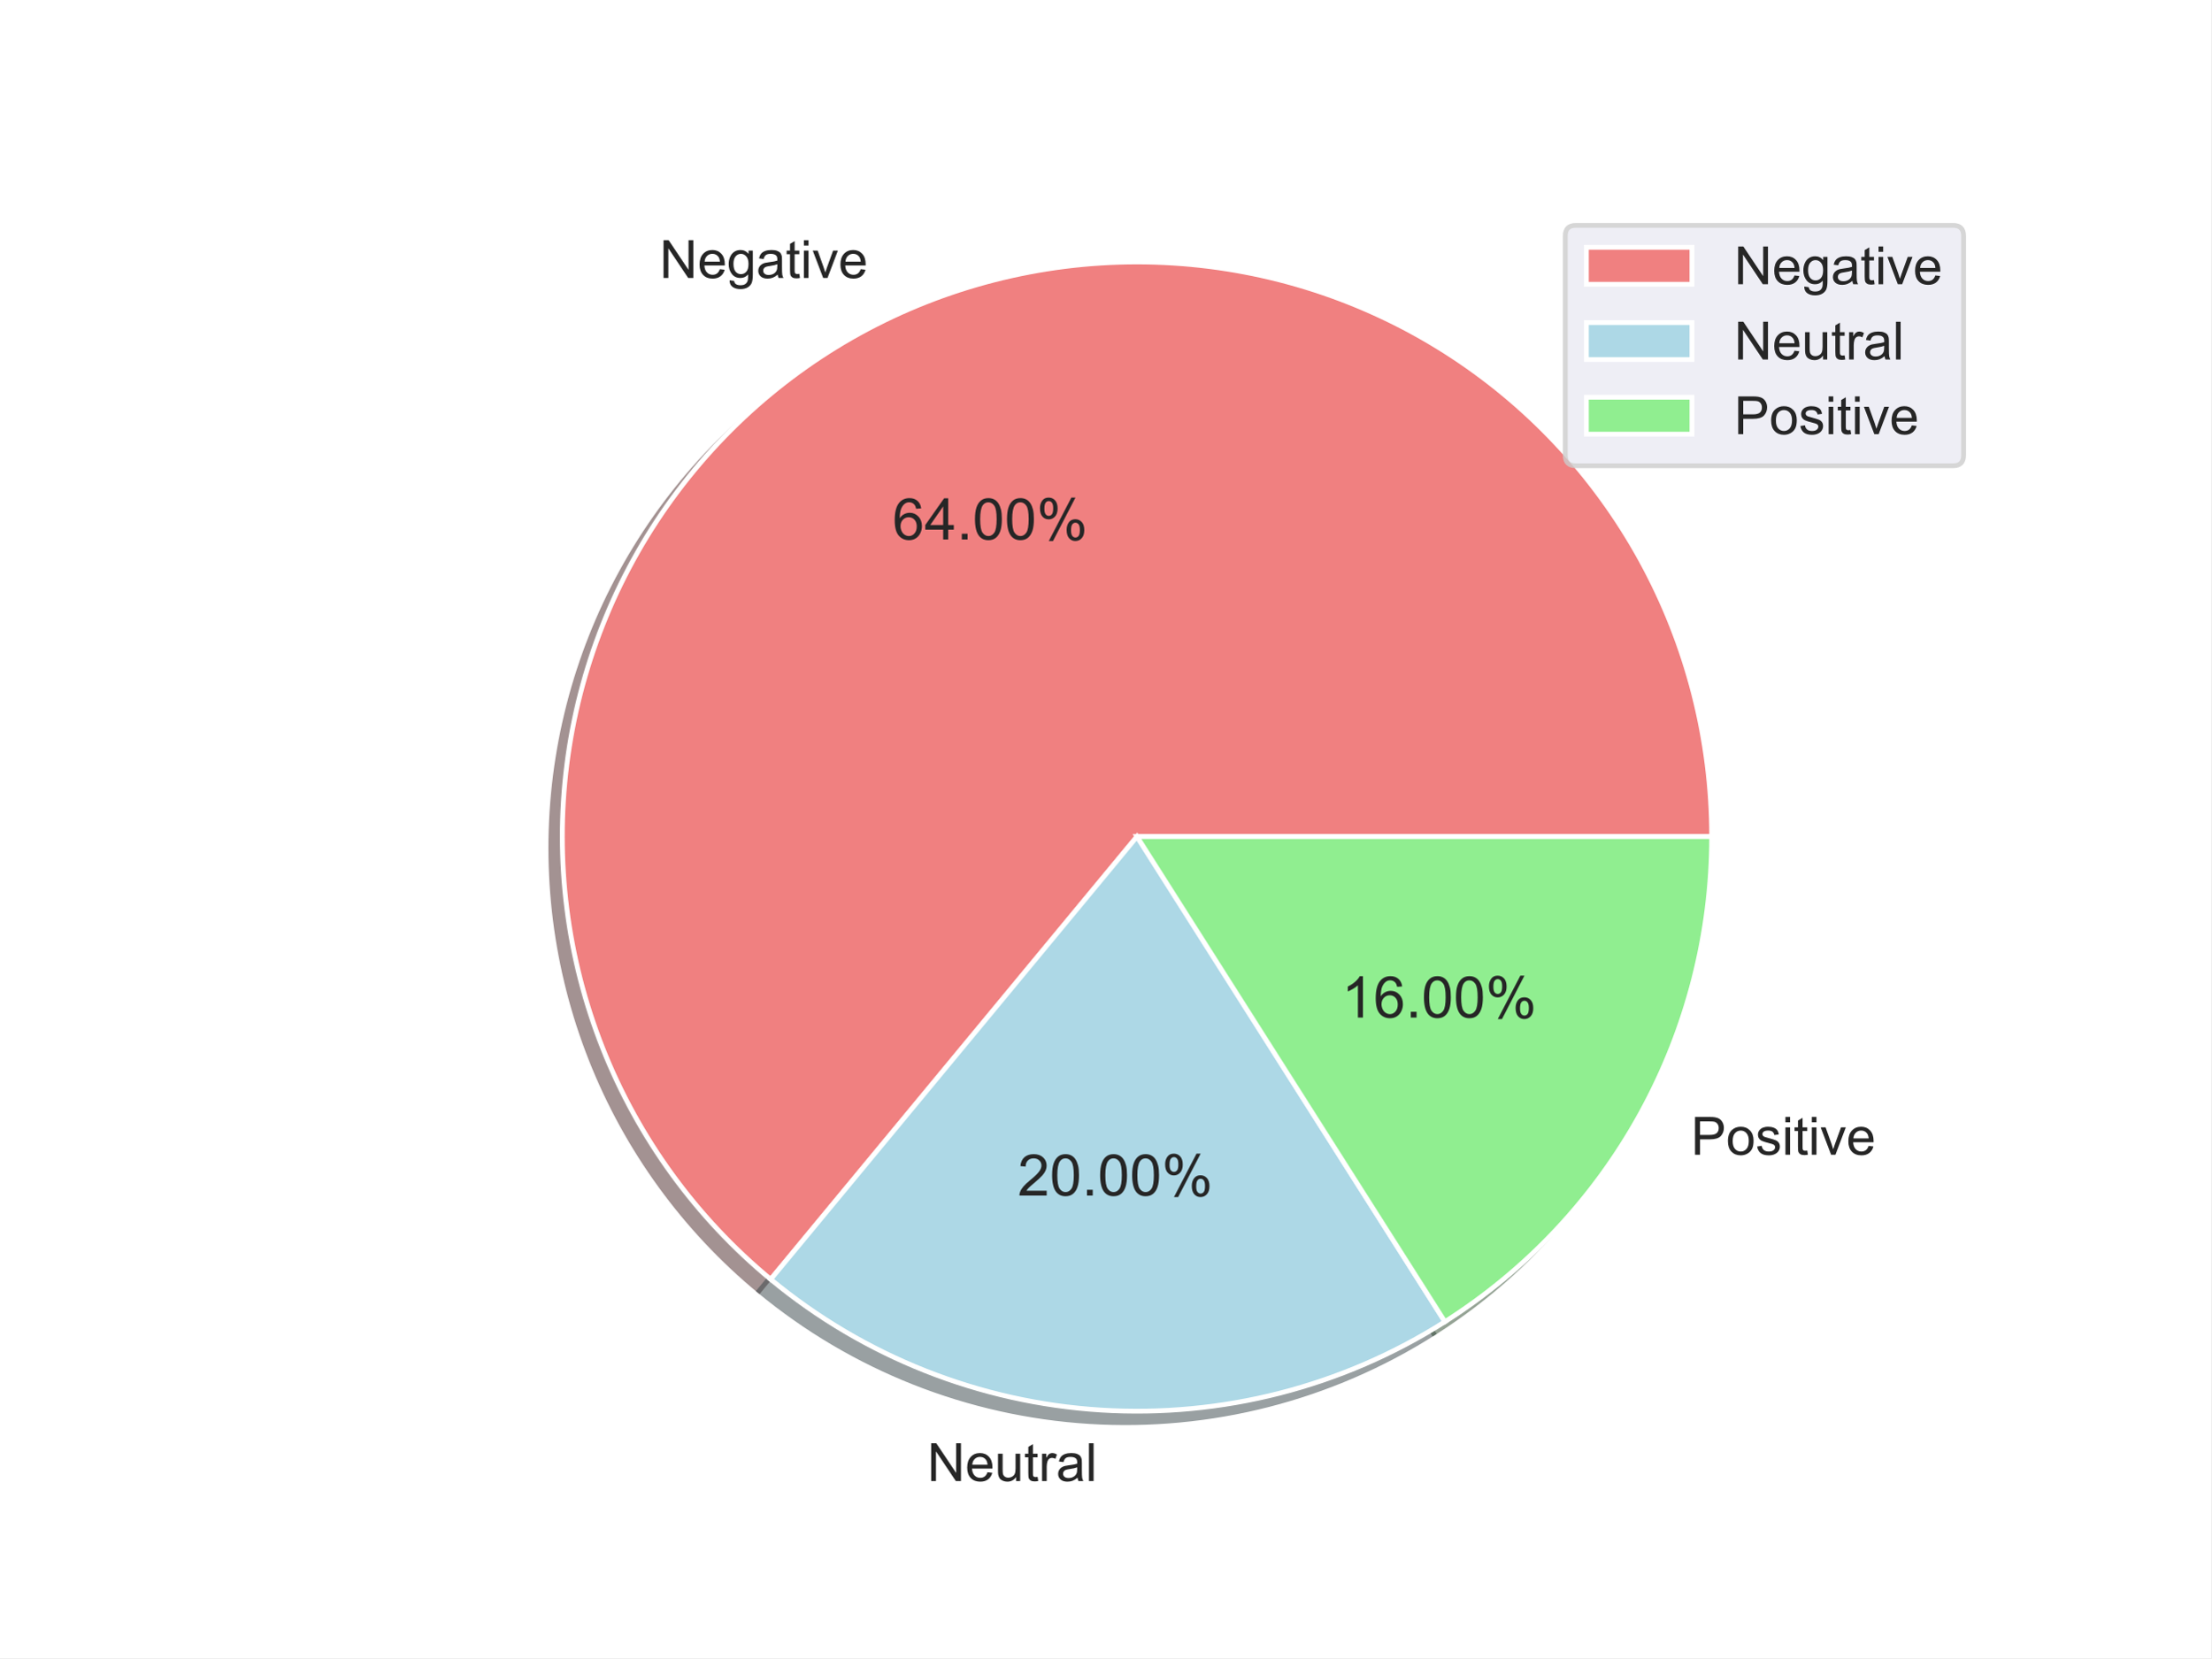
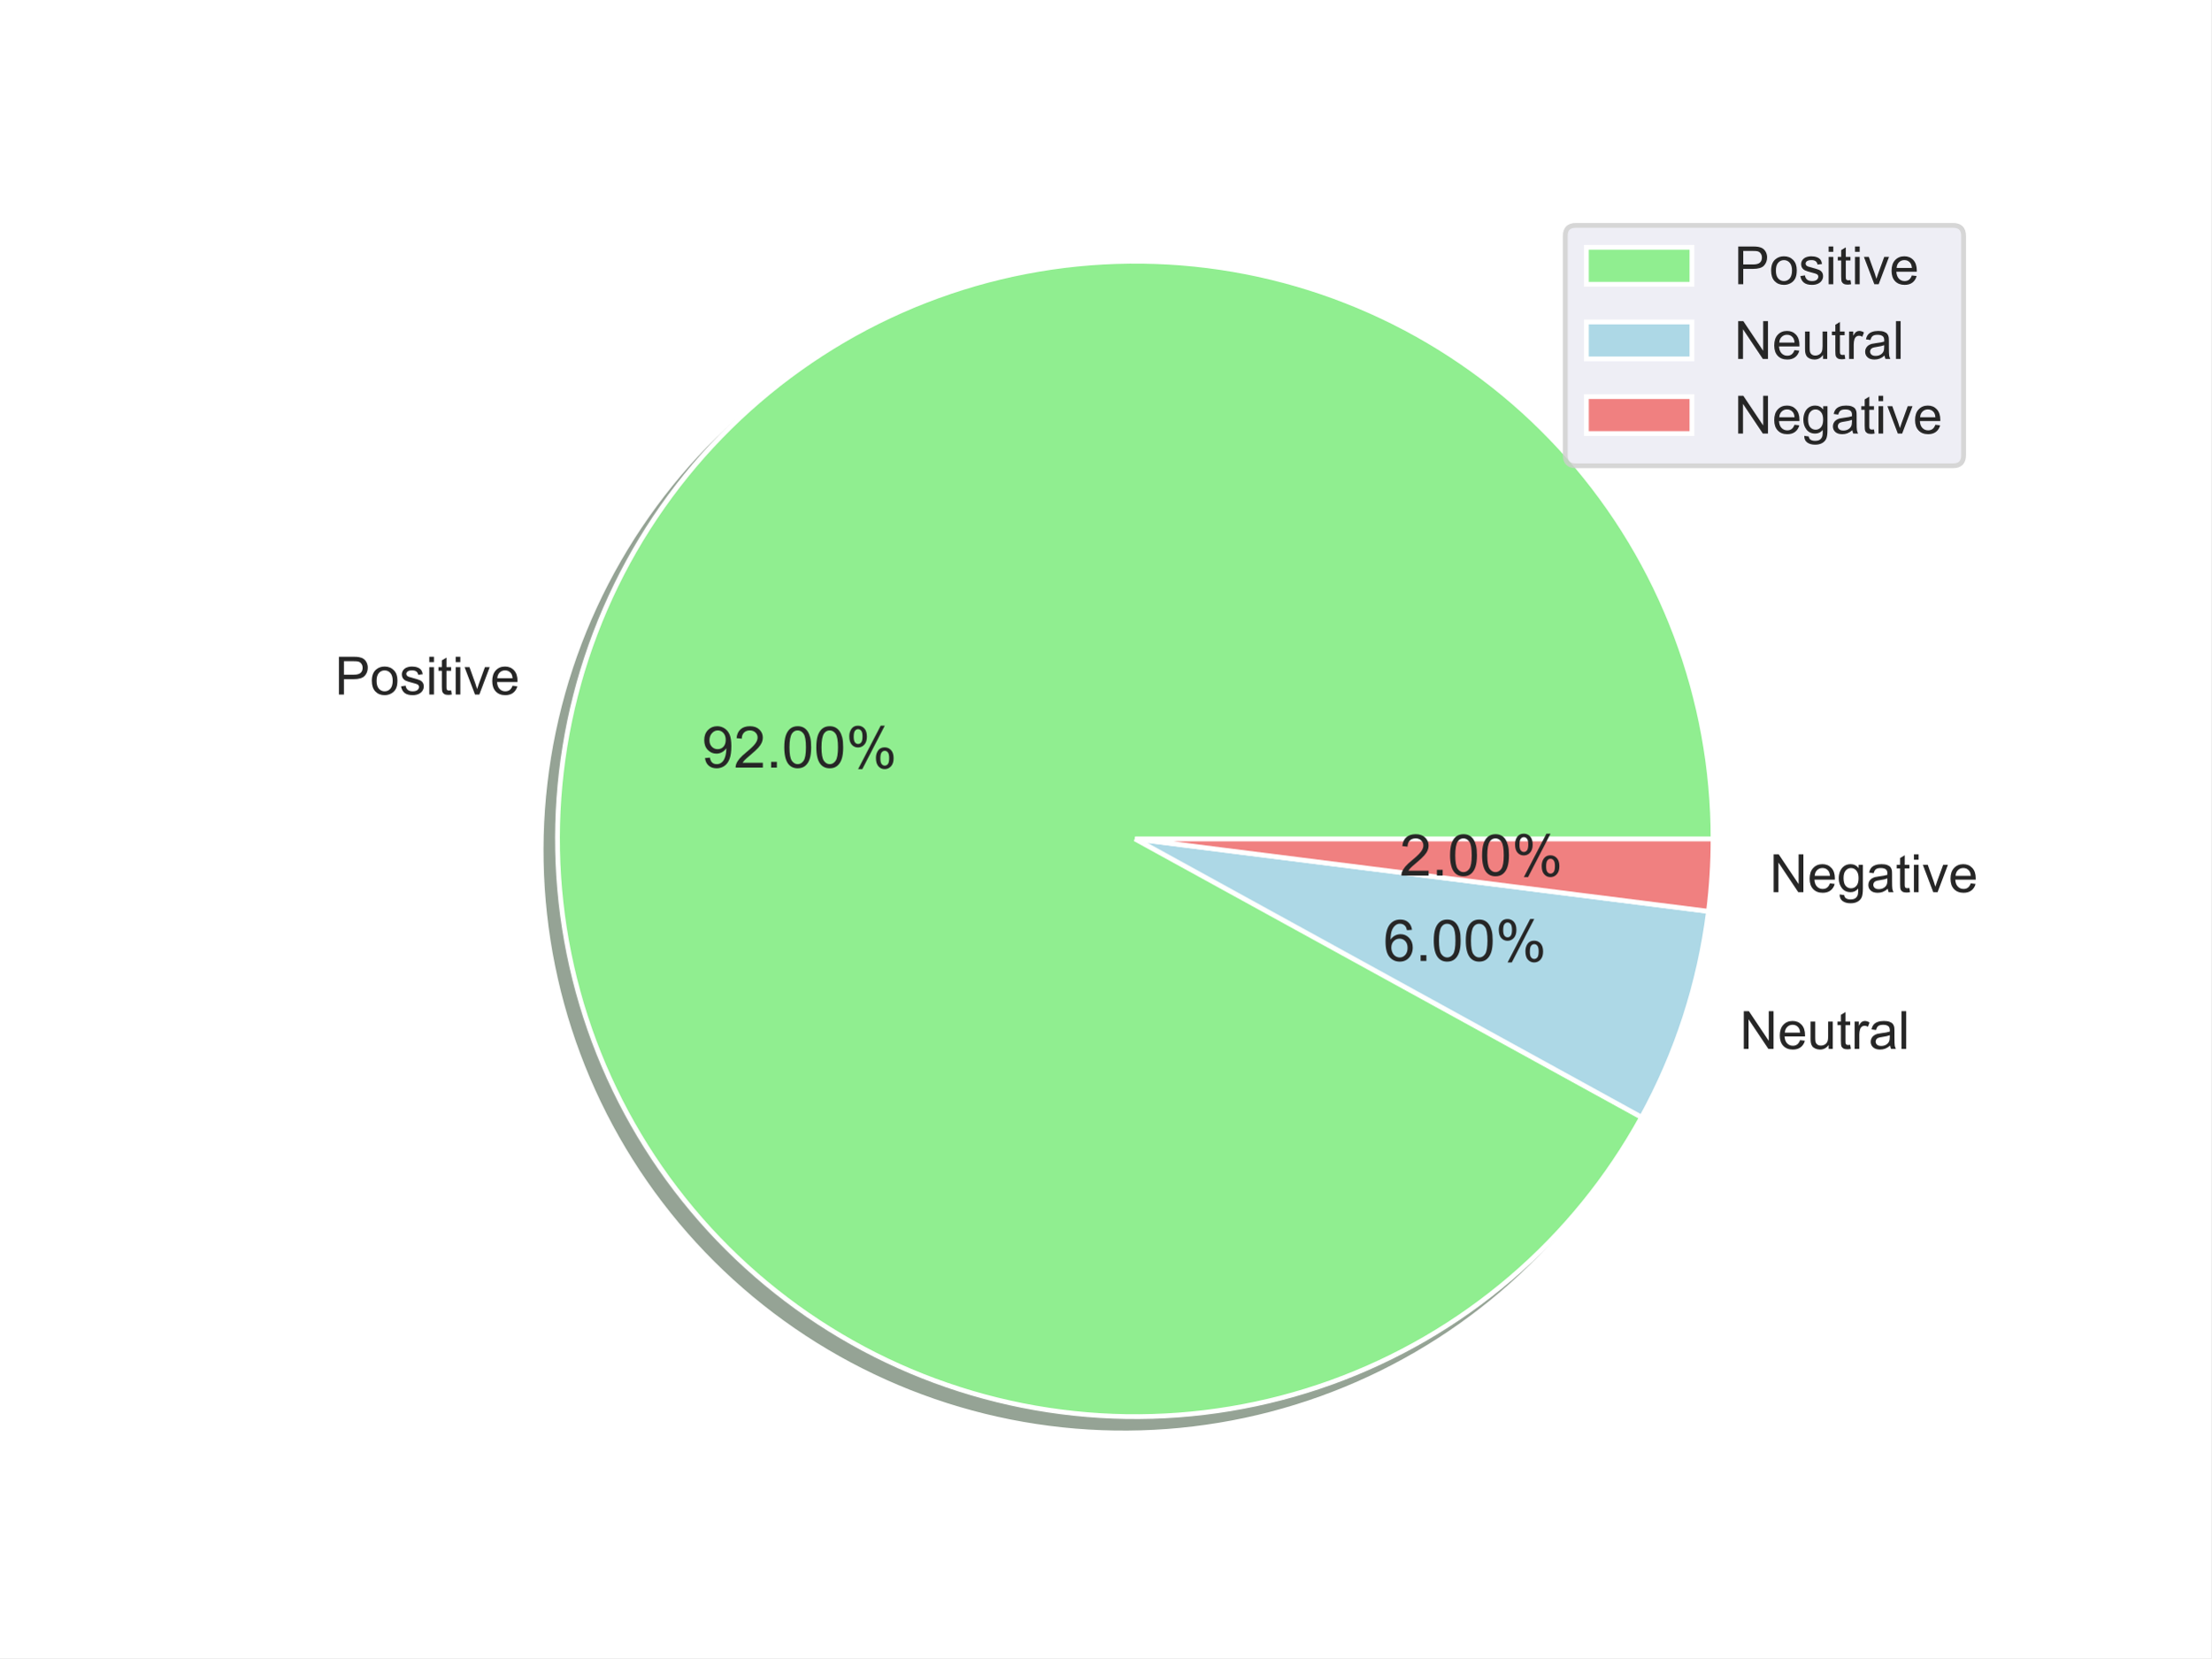
<svg xmlns="http://www.w3.org/2000/svg" xmlns:xlink="http://www.w3.org/1999/xlink" height="345.6pt" version="1.1" viewBox="0 0 460.8 345.6" width="460.8pt">
  <defs>
    <style type="text/css">*{stroke-linecap:butt;stroke-linejoin:round;}</style>
  </defs>
  <g id="figure_1">
    <g id="patch_1">
      <path d="M 0 345.6  L 460.8 345.6  L 460.8 0  L 0 0  z " style="fill:#ffffff;" />
    </g>
    <g id="axes_1">
      <g id="matplotlib.axis_1" />
      <g id="matplotlib.axis_2" />
      <g id="patch_2">
-         <path d="M 354.326 176.763  C 354.326 156.59 349.229 136.741 339.511 119.064  C 329.793 101.386 315.764 86.447 298.732 75.638  C 281.7 64.829 262.21 58.497 242.077 57.23  C 221.944 55.963 201.814 59.803 183.561 68.392  C 165.309 76.982 149.518 90.044 137.661 106.364  C 125.804 122.684 118.26 141.738 115.732 161.752  C 113.204 181.765 115.772 202.097 123.198 220.853  C 130.624 239.609 142.67 256.188 158.213 269.046  L 234.557 176.763  L 354.326 176.763  z " style="fill:#482626;opacity:0.5;stroke:#482626;stroke-linejoin:miter;" />
+         <path d="M 354.603 177.266  C 354.603 162.725 351.969 148.304 346.829 134.702  C 341.689 121.1 334.128 108.54 324.512 97.633  C 314.896 86.726 303.383 77.65 290.532 70.846  C 277.682 64.042 263.704 59.621 249.278 57.799  C 234.852 55.976 220.214 56.782 206.075 60.176  C 191.936 63.571 178.528 69.499 166.502 77.672  C 154.475 85.845 144.028 96.129 135.667 108.026  C 127.306 119.922 121.168 133.236 117.552 147.32  C 113.936 161.404 112.901 176.027 114.496 190.48  C 116.092 204.933 120.292 218.978 126.894 231.934  C 133.495 244.89 142.389 256.544 153.144 266.33  C 163.899 276.116 176.338 283.874 189.858 289.227  C 203.377 294.58 217.755 297.44 232.294 297.668  C 246.834 297.896 261.294 295.489 274.976 290.564  C 288.657 285.638 301.333 278.275 312.39 268.832  C 323.447 259.388 332.703 248.019 339.708 235.277  L 234.186 177.266  L 354.603 177.266  z " style="fill:#2b472b;opacity:0.5;stroke:#2b472b;stroke-linejoin:miter;" />
      </g>
      <g id="patch_3">
-         <path d="M 158.213 269.046  C 177.698 285.166 201.797 294.708 227.036 296.295  C 252.275 297.883 277.38 291.438 298.732 277.887  L 234.557 176.763  L 158.213 269.046  z " style="fill:#344145;opacity:0.5;stroke:#344145;stroke-linejoin:miter;" />
+         <path d="M 339.708 235.277  C 343.356 228.642 346.369 221.678 348.709 214.477  C 351.049 207.276 352.704 199.87 353.653 192.358  L 234.186 177.266  L 339.708 235.277  z " style="fill:#344145;opacity:0.5;stroke:#344145;stroke-linejoin:miter;" />
      </g>
      <g id="patch_4">
-         <path d="M 298.732 277.887  C 315.764 267.078 329.793 252.139 339.511 234.462  C 349.229 216.785 354.326 196.935 354.326 176.763  L 234.557 176.763  L 298.732 277.887  z " style="fill:#2b472b;opacity:0.5;stroke:#2b472b;stroke-linejoin:miter;" />
+         <path d="M 353.653 192.358  C 353.969 189.856 354.207 187.344 354.365 184.827  C 354.523 182.31 354.603 179.788 354.603 177.266  L 234.186 177.266  L 353.653 192.358  z " style="fill:#482626;opacity:0.5;stroke:#482626;stroke-linejoin:miter;" />
      </g>
      <g id="patch_5">
-         <path d="M 356.721 174.367  C 356.721 154.195 351.625 134.346 341.906 116.668  C 332.188 98.991 318.16 84.052 301.127 73.243  C 284.095 62.434 264.605 56.101 244.472 54.835  C 224.34 53.568 204.209 57.408 185.957 65.997  C 167.704 74.586 151.914 87.649 140.057 103.969  C 128.2 120.289 120.656 139.343 118.127 159.356  C 115.599 179.37 118.167 199.701 125.593 218.457  C 133.019 237.213 145.065 253.793 160.608 266.651  L 236.952 174.367  L 356.721 174.367  z " style="fill:#f08080;stroke:#ffffff;stroke-linejoin:miter;" />
+         <path d="M 357.011 174.858  C 357.011 160.317 354.377 145.896 349.237 132.293  C 344.098 118.691 336.536 106.132 326.92 95.225  C 317.304 84.317 305.791 75.242 292.941 68.437  C 280.09 61.633 266.113 57.213 251.686 55.39  C 237.26 53.568 222.623 54.374 208.483 57.768  C 194.344 61.163 180.936 67.09 168.91 75.263  C 156.884 83.436 146.436 93.721 138.075 105.617  C 129.714 117.514 123.577 130.827 119.961 144.911  C 116.344 158.995 115.309 173.619 116.905 188.072  C 118.5 202.525 122.701 216.57 129.302 229.526  C 135.903 242.482 144.797 254.136 155.552 263.922  C 166.307 273.708 178.746 281.466 192.266 286.818  C 205.786 292.171 220.164 295.031 234.703 295.26  C 249.242 295.488 263.703 293.081 277.384 288.156  C 291.065 283.23 303.742 275.867 314.799 266.423  C 325.856 256.98 335.111 245.611 342.116 232.869  L 236.594 174.858  L 357.011 174.858  z " style="fill:#90ee90;stroke:#ffffff;stroke-linejoin:miter;" />
      </g>
      <g id="patch_6">
-         <path d="M 160.608 266.651  C 180.094 282.771 204.193 292.312 229.432 293.9  C 254.67 295.488 279.775 289.042 301.127 275.492  L 236.952 174.367  L 160.608 266.651  z " style="fill:#add8e6;stroke:#ffffff;stroke-linejoin:miter;" />
+         <path d="M 342.116 232.869  C 345.764 226.234 348.778 219.27 351.117 212.069  C 353.457 204.867 355.112 197.462 356.061 189.95  L 236.594 174.858  L 342.116 232.869  z " style="fill:#add8e6;stroke:#ffffff;stroke-linejoin:miter;" />
      </g>
      <g id="patch_7">
-         <path d="M 301.127 275.492  C 318.16 264.683 332.188 249.744 341.906 232.067  C 351.625 214.389 356.721 194.54 356.721 174.367  L 236.952 174.367  L 301.127 275.492  z " style="fill:#90ee90;stroke:#ffffff;stroke-linejoin:miter;" />
+         <path d="M 356.061 189.95  C 356.378 187.448 356.615 184.936 356.773 182.419  C 356.932 179.901 357.011 177.38 357.011 174.858  L 236.594 174.858  L 356.061 189.95  z " style="fill:#f08080;stroke:#ffffff;stroke-linejoin:miter;" />
      </g>
      <g id="text_1">
-         <g style="fill:#262626;" transform="translate(137.445 57.93927)scale(0.11 -0.11)">
+         <g style="fill:#262626;" transform="translate(69.78173 144.7603)scale(0.11 -0.11)">
          <defs>
-             <path d="M 488 0  L 488 4581  L 1109 4581  L 3516 984  L 3516 4581  L 4097 4581  L 4097 0  L 3475 0  L 1069 3600  L 1069 0  L 488 0  z " id="ArialMT-4e" transform="scale(0.015625)" />
+             <path d="M 494 0  L 494 4581  L 2222 4581  Q 2678 4581 2919 4538  Q 3256 4481 3484 4323  Q 3713 4166 3852 3881  Q 3991 3597 3991 3256  Q 3991 2672 3619 2267  Q 3247 1863 2275 1863  L 1100 1863  L 1100 0  L 494 0  z M 1100 2403  L 2284 2403  Q 2872 2403 3119 2622  Q 3366 2841 3366 3238  Q 3366 3525 3220 3729  Q 3075 3934 2838 4000  Q 2684 4041 2272 4041  L 1100 4041  L 1100 2403  z " id="ArialMT-50" transform="scale(0.015625)" />
+             <path d="M 213 1659  Q 213 2581 725 3025  Q 1153 3394 1769 3394  Q 2453 3394 2887 2945  Q 3322 2497 3322 1706  Q 3322 1066 3130 698  Q 2938 331 2570 128  Q 2203 -75 1769 -75  Q 1072 -75 642 372  Q 213 819 213 1659  z M 791 1659  Q 791 1022 1069 705  Q 1347 388 1769 388  Q 2188 388 2466 706  Q 2744 1025 2744 1678  Q 2744 2294 2464 2611  Q 2184 2928 1769 2928  Q 1347 2928 1069 2612  Q 791 2297 791 1659  z " id="ArialMT-6f" transform="scale(0.015625)" />
+             <path d="M 197 991  L 753 1078  Q 800 744 1014 566  Q 1228 388 1613 388  Q 2000 388 2187 545  Q 2375 703 2375 916  Q 2375 1106 2209 1216  Q 2094 1291 1634 1406  Q 1016 1563 777 1677  Q 538 1791 414 1992  Q 291 2194 291 2438  Q 291 2659 392 2848  Q 494 3038 669 3163  Q 800 3259 1026 3326  Q 1253 3394 1513 3394  Q 1903 3394 2198 3281  Q 2494 3169 2634 2976  Q 2775 2784 2828 2463  L 2278 2388  Q 2241 2644 2061 2787  Q 1881 2931 1553 2931  Q 1166 2931 1000 2803  Q 834 2675 834 2503  Q 834 2394 903 2306  Q 972 2216 1119 2156  Q 1203 2125 1616 2013  Q 2213 1853 2448 1751  Q 2684 1650 2818 1456  Q 2953 1263 2953 975  Q 2953 694 2789 445  Q 2625 197 2315 61  Q 2006 -75 1616 -75  Q 969 -75 630 194  Q 291 463 197 991  z " id="ArialMT-73" transform="scale(0.015625)" />
+             <path d="M 425 3934  L 425 4581  L 988 4581  L 988 3934  L 425 3934  z M 425 0  L 425 3319  L 988 3319  L 988 0  L 425 0  z " id="ArialMT-69" transform="scale(0.015625)" />
+             <path d="M 1650 503  L 1731 6  Q 1494 -44 1306 -44  Q 1000 -44 831 53  Q 663 150 594 308  Q 525 466 525 972  L 525 2881  L 113 2881  L 113 3319  L 525 3319  L 525 4141  L 1084 4478  L 1084 3319  L 1650 3319  L 1650 2881  L 1084 2881  L 1084 941  Q 1084 700 1114 631  Q 1144 563 1211 522  Q 1278 481 1403 481  Q 1497 481 1650 503  z " id="ArialMT-74" transform="scale(0.015625)" />
+             <path d="M 1344 0  L 81 3319  L 675 3319  L 1388 1331  Q 1503 1009 1600 663  Q 1675 925 1809 1294  L 2547 3319  L 3125 3319  L 1869 0  L 1344 0  z " id="ArialMT-76" transform="scale(0.015625)" />
            <path d="M 2694 1069  L 3275 997  Q 3138 488 2766 206  Q 2394 -75 1816 -75  Q 1088 -75 661 373  Q 234 822 234 1631  Q 234 2469 665 2931  Q 1097 3394 1784 3394  Q 2450 3394 2872 2941  Q 3294 2488 3294 1666  Q 3294 1616 3291 1516  L 816 1516  Q 847 969 1125 678  Q 1403 388 1819 388  Q 2128 388 2347 550  Q 2566 713 2694 1069  z M 847 1978  L 2700 1978  Q 2663 2397 2488 2606  Q 2219 2931 1791 2931  Q 1403 2931 1139 2672  Q 875 2413 847 1978  z " id="ArialMT-65" transform="scale(0.015625)" />
-             <path d="M 319 -275  L 866 -356  Q 900 -609 1056 -725  Q 1266 -881 1628 -881  Q 2019 -881 2231 -725  Q 2444 -569 2519 -288  Q 2563 -116 2559 434  Q 2191 0 1641 0  Q 956 0 581 494  Q 206 988 206 1678  Q 206 2153 378 2554  Q 550 2956 876 3175  Q 1203 3394 1644 3394  Q 2231 3394 2613 2919  L 2613 3319  L 3131 3319  L 3131 450  Q 3131 -325 2973 -648  Q 2816 -972 2473 -1159  Q 2131 -1347 1631 -1347  Q 1038 -1347 672 -1080  Q 306 -813 319 -275  z M 784 1719  Q 784 1066 1043 766  Q 1303 466 1694 466  Q 2081 466 2343 764  Q 2606 1063 2606 1700  Q 2606 2309 2336 2618  Q 2066 2928 1684 2928  Q 1309 2928 1046 2623  Q 784 2319 784 1719  z " id="ArialMT-67" transform="scale(0.015625)" />
-             <path d="M 2588 409  Q 2275 144 1986 34  Q 1697 -75 1366 -75  Q 819 -75 525 192  Q 231 459 231 875  Q 231 1119 342 1320  Q 453 1522 633 1644  Q 813 1766 1038 1828  Q 1203 1872 1538 1913  Q 2219 1994 2541 2106  Q 2544 2222 2544 2253  Q 2544 2597 2384 2738  Q 2169 2928 1744 2928  Q 1347 2928 1158 2789  Q 969 2650 878 2297  L 328 2372  Q 403 2725 575 2942  Q 747 3159 1072 3276  Q 1397 3394 1825 3394  Q 2250 3394 2515 3294  Q 2781 3194 2906 3042  Q 3031 2891 3081 2659  Q 3109 2516 3109 2141  L 3109 1391  Q 3109 606 3145 398  Q 3181 191 3288 0  L 2700 0  Q 2613 175 2588 409  z M 2541 1666  Q 2234 1541 1622 1453  Q 1275 1403 1131 1340  Q 988 1278 909 1158  Q 831 1038 831 891  Q 831 666 1001 516  Q 1172 366 1500 366  Q 1825 366 2078 508  Q 2331 650 2450 897  Q 2541 1088 2541 1459  L 2541 1666  z " id="ArialMT-61" transform="scale(0.015625)" />
-             <path d="M 1650 503  L 1731 6  Q 1494 -44 1306 -44  Q 1000 -44 831 53  Q 663 150 594 308  Q 525 466 525 972  L 525 2881  L 113 2881  L 113 3319  L 525 3319  L 525 4141  L 1084 4478  L 1084 3319  L 1650 3319  L 1650 2881  L 1084 2881  L 1084 941  Q 1084 700 1114 631  Q 1144 563 1211 522  Q 1278 481 1403 481  Q 1497 481 1650 503  z " id="ArialMT-74" transform="scale(0.015625)" />
-             <path d="M 425 3934  L 425 4581  L 988 4581  L 988 3934  L 425 3934  z M 425 0  L 425 3319  L 988 3319  L 988 0  L 425 0  z " id="ArialMT-69" transform="scale(0.015625)" />
-             <path d="M 1344 0  L 81 3319  L 675 3319  L 1388 1331  Q 1503 1009 1600 663  Q 1675 925 1809 1294  L 2547 3319  L 3125 3319  L 1869 0  L 1344 0  z " id="ArialMT-76" transform="scale(0.015625)" />
          </defs>
-           <use xlink:href="#ArialMT-4e" />
-           <use x="72.217" xlink:href="#ArialMT-65" />
-           <use x="127.832" xlink:href="#ArialMT-67" />
-           <use x="183.447" xlink:href="#ArialMT-61" />
-           <use x="239.062" xlink:href="#ArialMT-74" />
-           <use x="266.846" xlink:href="#ArialMT-69" />
-           <use x="289.062" xlink:href="#ArialMT-76" />
-           <use x="339.062" xlink:href="#ArialMT-65" />
+           <use xlink:href="#ArialMT-50" />
+           <use x="66.699" xlink:href="#ArialMT-6f" />
+           <use x="122.314" xlink:href="#ArialMT-73" />
+           <use x="172.314" xlink:href="#ArialMT-69" />
+           <use x="194.531" xlink:href="#ArialMT-74" />
+           <use x="222.314" xlink:href="#ArialMT-69" />
+           <use x="244.531" xlink:href="#ArialMT-76" />
+           <use x="294.531" xlink:href="#ArialMT-65" />
        </g>
      </g>
      <g id="text_2">
-         <g style="fill:#262626;" transform="translate(186.0064 112.4474)scale(0.12 -0.12)">
+         <g style="fill:#262626;" transform="translate(146.2656 159.992)scale(0.12 -0.12)">
          <defs>
-             <path d="M 3184 3459  L 2625 3416  Q 2550 3747 2413 3897  Q 2184 4138 1850 4138  Q 1581 4138 1378 3988  Q 1113 3794 959 3422  Q 806 3050 800 2363  Q 1003 2672 1297 2822  Q 1591 2972 1913 2972  Q 2475 2972 2870 2558  Q 3266 2144 3266 1488  Q 3266 1056 3080 686  Q 2894 316 2569 119  Q 2244 -78 1831 -78  Q 1128 -78 684 439  Q 241 956 241 2144  Q 241 3472 731 4075  Q 1159 4600 1884 4600  Q 2425 4600 2770 4297  Q 3116 3994 3184 3459  z M 888 1484  Q 888 1194 1011 928  Q 1134 663 1356 523  Q 1578 384 1822 384  Q 2178 384 2434 671  Q 2691 959 2691 1453  Q 2691 1928 2437 2201  Q 2184 2475 1800 2475  Q 1419 2475 1153 2201  Q 888 1928 888 1484  z " id="ArialMT-36" transform="scale(0.015625)" />
-             <path d="M 2069 0  L 2069 1097  L 81 1097  L 81 1613  L 2172 4581  L 2631 4581  L 2631 1613  L 3250 1613  L 3250 1097  L 2631 1097  L 2631 0  L 2069 0  z M 2069 1613  L 2069 3678  L 634 1613  L 2069 1613  z " id="ArialMT-34" transform="scale(0.015625)" />
+             <path d="M 350 1059  L 891 1109  Q 959 728 1153 556  Q 1347 384 1650 384  Q 1909 384 2104 503  Q 2300 622 2425 820  Q 2550 1019 2634 1356  Q 2719 1694 2719 2044  Q 2719 2081 2716 2156  Q 2547 1888 2255 1720  Q 1963 1553 1622 1553  Q 1053 1553 659 1965  Q 266 2378 266 3053  Q 266 3750 677 4175  Q 1088 4600 1706 4600  Q 2153 4600 2523 4359  Q 2894 4119 3086 3673  Q 3278 3228 3278 2384  Q 3278 1506 3087 986  Q 2897 466 2520 194  Q 2144 -78 1638 -78  Q 1100 -78 759 220  Q 419 519 350 1059  z M 2653 3081  Q 2653 3566 2395 3850  Q 2138 4134 1775 4134  Q 1400 4134 1122 3828  Q 844 3522 844 3034  Q 844 2597 1108 2323  Q 1372 2050 1759 2050  Q 2150 2050 2401 2323  Q 2653 2597 2653 3081  z " id="ArialMT-39" transform="scale(0.015625)" />
+             <path d="M 3222 541  L 3222 0  L 194 0  Q 188 203 259 391  Q 375 700 629 1000  Q 884 1300 1366 1694  Q 2113 2306 2375 2664  Q 2638 3022 2638 3341  Q 2638 3675 2398 3904  Q 2159 4134 1775 4134  Q 1369 4134 1125 3890  Q 881 3647 878 3216  L 300 3275  Q 359 3922 746 4261  Q 1134 4600 1788 4600  Q 2447 4600 2831 4234  Q 3216 3869 3216 3328  Q 3216 3053 3103 2787  Q 2991 2522 2730 2228  Q 2469 1934 1863 1422  Q 1356 997 1212 845  Q 1069 694 975 541  L 3222 541  z " id="ArialMT-32" transform="scale(0.015625)" />
            <path d="M 581 0  L 581 641  L 1222 641  L 1222 0  L 581 0  z " id="ArialMT-2e" transform="scale(0.015625)" />
            <path d="M 266 2259  Q 266 3072 433 3567  Q 600 4063 929 4331  Q 1259 4600 1759 4600  Q 2128 4600 2406 4451  Q 2684 4303 2865 4023  Q 3047 3744 3150 3342  Q 3253 2941 3253 2259  Q 3253 1453 3087 958  Q 2922 463 2592 192  Q 2263 -78 1759 -78  Q 1097 -78 719 397  Q 266 969 266 2259  z M 844 2259  Q 844 1131 1108 757  Q 1372 384 1759 384  Q 2147 384 2411 759  Q 2675 1134 2675 2259  Q 2675 3391 2411 3762  Q 2147 4134 1753 4134  Q 1366 4134 1134 3806  Q 844 3388 844 2259  z " id="ArialMT-30" transform="scale(0.015625)" />
            <path d="M 372 3481  Q 372 3972 619 4315  Q 866 4659 1334 4659  Q 1766 4659 2048 4351  Q 2331 4044 2331 3447  Q 2331 2866 2045 2552  Q 1759 2238 1341 2238  Q 925 2238 648 2547  Q 372 2856 372 3481  z M 1350 4272  Q 1141 4272 1002 4090  Q 863 3909 863 3425  Q 863 2984 1003 2804  Q 1144 2625 1350 2625  Q 1563 2625 1702 2806  Q 1841 2988 1841 3469  Q 1841 3913 1700 4092  Q 1559 4272 1350 4272  z M 1353 -169  L 3859 4659  L 4316 4659  L 1819 -169  L 1353 -169  z M 3334 1075  Q 3334 1569 3581 1911  Q 3828 2253 4300 2253  Q 4731 2253 5014 1945  Q 5297 1638 5297 1041  Q 5297 459 5011 145  Q 4725 -169 4303 -169  Q 3888 -169 3611 142  Q 3334 453 3334 1075  z M 4316 1866  Q 4103 1866 3964 1684  Q 3825 1503 3825 1019  Q 3825 581 3965 400  Q 4106 219 4313 219  Q 4528 219 4667 400  Q 4806 581 4806 1063  Q 4806 1506 4665 1686  Q 4525 1866 4316 1866  z " id="ArialMT-25" transform="scale(0.015625)" />
          </defs>
-           <use xlink:href="#ArialMT-36" />
-           <use x="55.615" xlink:href="#ArialMT-34" />
+           <use xlink:href="#ArialMT-39" />
+           <use x="55.615" xlink:href="#ArialMT-32" />
          <use x="111.23" xlink:href="#ArialMT-2e" />
          <use x="139.014" xlink:href="#ArialMT-30" />
          <use x="194.629" xlink:href="#ArialMT-30" />
          <use x="250.244" xlink:href="#ArialMT-25" />
        </g>
      </g>
      <g id="text_3">
-         <g style="fill:#262626;" transform="translate(193.2217 308.697)scale(0.11 -0.11)">
+         <g style="fill:#262626;" transform="translate(362.5697 218.6333)scale(0.11 -0.11)">
          <defs>
+             <path d="M 488 0  L 488 4581  L 1109 4581  L 3516 984  L 3516 4581  L 4097 4581  L 4097 0  L 3475 0  L 1069 3600  L 1069 0  L 488 0  z " id="ArialMT-4e" transform="scale(0.015625)" />
            <path d="M 2597 0  L 2597 488  Q 2209 -75 1544 -75  Q 1250 -75 995 37  Q 741 150 617 320  Q 494 491 444 738  Q 409 903 409 1263  L 409 3319  L 972 3319  L 972 1478  Q 972 1038 1006 884  Q 1059 663 1231 536  Q 1403 409 1656 409  Q 1909 409 2131 539  Q 2353 669 2445 892  Q 2538 1116 2538 1541  L 2538 3319  L 3100 3319  L 3100 0  L 2597 0  z " id="ArialMT-75" transform="scale(0.015625)" />
            <path d="M 416 0  L 416 3319  L 922 3319  L 922 2816  Q 1116 3169 1280 3281  Q 1444 3394 1641 3394  Q 1925 3394 2219 3213  L 2025 2691  Q 1819 2813 1613 2813  Q 1428 2813 1281 2702  Q 1134 2591 1072 2394  Q 978 2094 978 1738  L 978 0  L 416 0  z " id="ArialMT-72" transform="scale(0.015625)" />
+             <path d="M 2588 409  Q 2275 144 1986 34  Q 1697 -75 1366 -75  Q 819 -75 525 192  Q 231 459 231 875  Q 231 1119 342 1320  Q 453 1522 633 1644  Q 813 1766 1038 1828  Q 1203 1872 1538 1913  Q 2219 1994 2541 2106  Q 2544 2222 2544 2253  Q 2544 2597 2384 2738  Q 2169 2928 1744 2928  Q 1347 2928 1158 2789  Q 969 2650 878 2297  L 328 2372  Q 403 2725 575 2942  Q 747 3159 1072 3276  Q 1397 3394 1825 3394  Q 2250 3394 2515 3294  Q 2781 3194 2906 3042  Q 3031 2891 3081 2659  Q 3109 2516 3109 2141  L 3109 1391  Q 3109 606 3145 398  Q 3181 191 3288 0  L 2700 0  Q 2613 175 2588 409  z M 2541 1666  Q 2234 1541 1622 1453  Q 1275 1403 1131 1340  Q 988 1278 909 1158  Q 831 1038 831 891  Q 831 666 1001 516  Q 1172 366 1500 366  Q 1825 366 2078 508  Q 2331 650 2450 897  Q 2541 1088 2541 1459  L 2541 1666  z " id="ArialMT-61" transform="scale(0.015625)" />
            <path d="M 409 0  L 409 4581  L 972 4581  L 972 0  L 409 0  z " id="ArialMT-6c" transform="scale(0.015625)" />
          </defs>
          <use xlink:href="#ArialMT-4e" />
          <use x="72.217" xlink:href="#ArialMT-65" />
          <use x="127.832" xlink:href="#ArialMT-75" />
          <use x="183.447" xlink:href="#ArialMT-74" />
          <use x="211.23" xlink:href="#ArialMT-72" />
          <use x="244.531" xlink:href="#ArialMT-61" />
          <use x="300.146" xlink:href="#ArialMT-6c" />
        </g>
      </g>
      <g id="text_4">
-         <g style="fill:#262626;" transform="translate(212.0913 249.1892)scale(0.12 -0.12)">
+         <g style="fill:#262626;" transform="translate(288.2962 200.2864)scale(0.12 -0.12)">
          <defs>
-             <path d="M 3222 541  L 3222 0  L 194 0  Q 188 203 259 391  Q 375 700 629 1000  Q 884 1300 1366 1694  Q 2113 2306 2375 2664  Q 2638 3022 2638 3341  Q 2638 3675 2398 3904  Q 2159 4134 1775 4134  Q 1369 4134 1125 3890  Q 881 3647 878 3216  L 300 3275  Q 359 3922 746 4261  Q 1134 4600 1788 4600  Q 2447 4600 2831 4234  Q 3216 3869 3216 3328  Q 3216 3053 3103 2787  Q 2991 2522 2730 2228  Q 2469 1934 1863 1422  Q 1356 997 1212 845  Q 1069 694 975 541  L 3222 541  z " id="ArialMT-32" transform="scale(0.015625)" />
+             <path d="M 3184 3459  L 2625 3416  Q 2550 3747 2413 3897  Q 2184 4138 1850 4138  Q 1581 4138 1378 3988  Q 1113 3794 959 3422  Q 806 3050 800 2363  Q 1003 2672 1297 2822  Q 1591 2972 1913 2972  Q 2475 2972 2870 2558  Q 3266 2144 3266 1488  Q 3266 1056 3080 686  Q 2894 316 2569 119  Q 2244 -78 1831 -78  Q 1128 -78 684 439  Q 241 956 241 2144  Q 241 3472 731 4075  Q 1159 4600 1884 4600  Q 2425 4600 2770 4297  Q 3116 3994 3184 3459  z M 888 1484  Q 888 1194 1011 928  Q 1134 663 1356 523  Q 1578 384 1822 384  Q 2178 384 2434 671  Q 2691 959 2691 1453  Q 2691 1928 2437 2201  Q 2184 2475 1800 2475  Q 1419 2475 1153 2201  Q 888 1928 888 1484  z " id="ArialMT-36" transform="scale(0.015625)" />
          </defs>
-           <use xlink:href="#ArialMT-32" />
-           <use x="55.615" xlink:href="#ArialMT-30" />
-           <use x="111.23" xlink:href="#ArialMT-2e" />
+           <use xlink:href="#ArialMT-36" />
+           <use x="55.615" xlink:href="#ArialMT-2e" />
+           <use x="83.398" xlink:href="#ArialMT-30" />
          <use x="139.014" xlink:href="#ArialMT-30" />
-           <use x="194.629" xlink:href="#ArialMT-30" />
-           <use x="250.244" xlink:href="#ArialMT-25" />
+           <use x="194.629" xlink:href="#ArialMT-25" />
        </g>
      </g>
      <g id="text_5">
-         <g style="fill:#262626;" transform="translate(352.4018 240.6802)scale(0.11 -0.11)">
+         <g style="fill:#262626;" transform="translate(368.7913 185.954)scale(0.11 -0.11)">
          <defs>
-             <path d="M 494 0  L 494 4581  L 2222 4581  Q 2678 4581 2919 4538  Q 3256 4481 3484 4323  Q 3713 4166 3852 3881  Q 3991 3597 3991 3256  Q 3991 2672 3619 2267  Q 3247 1863 2275 1863  L 1100 1863  L 1100 0  L 494 0  z M 1100 2403  L 2284 2403  Q 2872 2403 3119 2622  Q 3366 2841 3366 3238  Q 3366 3525 3220 3729  Q 3075 3934 2838 4000  Q 2684 4041 2272 4041  L 1100 4041  L 1100 2403  z " id="ArialMT-50" transform="scale(0.015625)" />
-             <path d="M 213 1659  Q 213 2581 725 3025  Q 1153 3394 1769 3394  Q 2453 3394 2887 2945  Q 3322 2497 3322 1706  Q 3322 1066 3130 698  Q 2938 331 2570 128  Q 2203 -75 1769 -75  Q 1072 -75 642 372  Q 213 819 213 1659  z M 791 1659  Q 791 1022 1069 705  Q 1347 388 1769 388  Q 2188 388 2466 706  Q 2744 1025 2744 1678  Q 2744 2294 2464 2611  Q 2184 2928 1769 2928  Q 1347 2928 1069 2612  Q 791 2297 791 1659  z " id="ArialMT-6f" transform="scale(0.015625)" />
-             <path d="M 197 991  L 753 1078  Q 800 744 1014 566  Q 1228 388 1613 388  Q 2000 388 2187 545  Q 2375 703 2375 916  Q 2375 1106 2209 1216  Q 2094 1291 1634 1406  Q 1016 1563 777 1677  Q 538 1791 414 1992  Q 291 2194 291 2438  Q 291 2659 392 2848  Q 494 3038 669 3163  Q 800 3259 1026 3326  Q 1253 3394 1513 3394  Q 1903 3394 2198 3281  Q 2494 3169 2634 2976  Q 2775 2784 2828 2463  L 2278 2388  Q 2241 2644 2061 2787  Q 1881 2931 1553 2931  Q 1166 2931 1000 2803  Q 834 2675 834 2503  Q 834 2394 903 2306  Q 972 2216 1119 2156  Q 1203 2125 1616 2013  Q 2213 1853 2448 1751  Q 2684 1650 2818 1456  Q 2953 1263 2953 975  Q 2953 694 2789 445  Q 2625 197 2315 61  Q 2006 -75 1616 -75  Q 969 -75 630 194  Q 291 463 197 991  z " id="ArialMT-73" transform="scale(0.015625)" />
+             <path d="M 319 -275  L 866 -356  Q 900 -609 1056 -725  Q 1266 -881 1628 -881  Q 2019 -881 2231 -725  Q 2444 -569 2519 -288  Q 2563 -116 2559 434  Q 2191 0 1641 0  Q 956 0 581 494  Q 206 988 206 1678  Q 206 2153 378 2554  Q 550 2956 876 3175  Q 1203 3394 1644 3394  Q 2231 3394 2613 2919  L 2613 3319  L 3131 3319  L 3131 450  Q 3131 -325 2973 -648  Q 2816 -972 2473 -1159  Q 2131 -1347 1631 -1347  Q 1038 -1347 672 -1080  Q 306 -813 319 -275  z M 784 1719  Q 784 1066 1043 766  Q 1303 466 1694 466  Q 2081 466 2343 764  Q 2606 1063 2606 1700  Q 2606 2309 2336 2618  Q 2066 2928 1684 2928  Q 1309 2928 1046 2623  Q 784 2319 784 1719  z " id="ArialMT-67" transform="scale(0.015625)" />
          </defs>
-           <use xlink:href="#ArialMT-50" />
-           <use x="66.699" xlink:href="#ArialMT-6f" />
-           <use x="122.314" xlink:href="#ArialMT-73" />
-           <use x="172.314" xlink:href="#ArialMT-69" />
-           <use x="194.531" xlink:href="#ArialMT-74" />
-           <use x="222.314" xlink:href="#ArialMT-69" />
-           <use x="244.531" xlink:href="#ArialMT-76" />
-           <use x="294.531" xlink:href="#ArialMT-65" />
+           <use xlink:href="#ArialMT-4e" />
+           <use x="72.217" xlink:href="#ArialMT-65" />
+           <use x="127.832" xlink:href="#ArialMT-67" />
+           <use x="183.447" xlink:href="#ArialMT-61" />
+           <use x="239.062" xlink:href="#ArialMT-74" />
+           <use x="266.846" xlink:href="#ArialMT-69" />
+           <use x="289.062" xlink:href="#ArialMT-76" />
+           <use x="339.062" xlink:href="#ArialMT-65" />
        </g>
      </g>
      <g id="text_6">
-         <g style="fill:#262626;" transform="translate(279.5762 212.0891)scale(0.12 -0.12)">
-           <defs>
-             <path d="M 2384 0  L 1822 0  L 1822 3584  Q 1619 3391 1289 3197  Q 959 3003 697 2906  L 697 3450  Q 1169 3672 1522 3987  Q 1875 4303 2022 4600  L 2384 4600  L 2384 0  z " id="ArialMT-31" transform="scale(0.015625)" />
-           </defs>
-           <use xlink:href="#ArialMT-31" />
-           <use x="55.615" xlink:href="#ArialMT-36" />
-           <use x="111.23" xlink:href="#ArialMT-2e" />
+         <g style="fill:#262626;" transform="translate(291.6898 182.4965)scale(0.12 -0.12)">
+           <use xlink:href="#ArialMT-32" />
+           <use x="55.615" xlink:href="#ArialMT-2e" />
+           <use x="83.398" xlink:href="#ArialMT-30" />
          <use x="139.014" xlink:href="#ArialMT-30" />
-           <use x="194.629" xlink:href="#ArialMT-30" />
-           <use x="250.244" xlink:href="#ArialMT-25" />
+           <use x="194.629" xlink:href="#ArialMT-25" />
        </g>
      </g>
      <g id="legend_1">
        <g id="patch_8">
          <path d="M 328.408 97.08  L 407.02 97.08  Q 409.22 97.08 409.22 94.88  L 409.22 49.172  Q 409.22 46.972 407.02 46.972  L 328.408 46.972  Q 326.208 46.972 326.208 49.172  L 326.208 94.88  Q 326.208 97.08 328.408 97.08  z " style="fill:#eaeaf2;opacity:0.8;stroke:#cccccc;stroke-linejoin:miter;" />
        </g>
        <g id="patch_9">
-           <path d="M 330.608 59.246  L 352.608 59.246  L 352.608 51.546  L 330.608 51.546  z " style="fill:#f08080;stroke:#ffffff;stroke-linejoin:miter;" />
+           <path d="M 330.608 59.246  L 352.608 59.246  L 352.608 51.546  L 330.608 51.546  z " style="fill:#90ee90;stroke:#ffffff;stroke-linejoin:miter;" />
        </g>
        <g id="text_7">
          <g style="fill:#262626;" transform="translate(361.4078 59.24559)scale(0.11 -0.11)">
+             <use xlink:href="#ArialMT-50" />
+             <use x="66.699" xlink:href="#ArialMT-6f" />
+             <use x="122.314" xlink:href="#ArialMT-73" />
+             <use x="172.314" xlink:href="#ArialMT-69" />
+             <use x="194.531" xlink:href="#ArialMT-74" />
+             <use x="222.314" xlink:href="#ArialMT-69" />
+             <use x="244.531" xlink:href="#ArialMT-76" />
+             <use x="294.531" xlink:href="#ArialMT-65" />
+           </g>
+         </g>
+         <g id="patch_10">
+           <path d="M 330.608 74.805  L 352.608 74.805  L 352.608 67.105  L 330.608 67.105  z " style="fill:#add8e6;stroke:#ffffff;stroke-linejoin:miter;" />
+         </g>
+         <g id="text_8">
+           <g style="fill:#262626;" transform="translate(361.4078 74.80544)scale(0.11 -0.11)">
+             <use xlink:href="#ArialMT-4e" />
+             <use x="72.217" xlink:href="#ArialMT-65" />
+             <use x="127.832" xlink:href="#ArialMT-75" />
+             <use x="183.447" xlink:href="#ArialMT-74" />
+             <use x="211.23" xlink:href="#ArialMT-72" />
+             <use x="244.531" xlink:href="#ArialMT-61" />
+             <use x="300.146" xlink:href="#ArialMT-6c" />
+           </g>
+         </g>
+         <g id="patch_11">
+           <path d="M 330.608 90.365  L 352.608 90.365  L 352.608 82.665  L 330.608 82.665  z " style="fill:#f08080;stroke:#ffffff;stroke-linejoin:miter;" />
+         </g>
+         <g id="text_9">
+           <g style="fill:#262626;" transform="translate(361.4078 90.36528)scale(0.11 -0.11)">
            <use xlink:href="#ArialMT-4e" />
            <use x="72.217" xlink:href="#ArialMT-65" />
            <use x="127.832" xlink:href="#ArialMT-67" />
            <use x="183.447" xlink:href="#ArialMT-61" />
            <use x="239.062" xlink:href="#ArialMT-74" />
            <use x="266.846" xlink:href="#ArialMT-69" />
            <use x="289.062" xlink:href="#ArialMT-76" />
            <use x="339.062" xlink:href="#ArialMT-65" />
          </g>
        </g>
-         <g id="patch_10">
-           <path d="M 330.608 74.934  L 352.608 74.934  L 352.608 67.234  L 330.608 67.234  z " style="fill:#add8e6;stroke:#ffffff;stroke-linejoin:miter;" />
-         </g>
-         <g id="text_8">
-           <g style="fill:#262626;" transform="translate(361.4078 74.93434)scale(0.11 -0.11)">
-             <use xlink:href="#ArialMT-4e" />
-             <use x="72.217" xlink:href="#ArialMT-65" />
-             <use x="127.832" xlink:href="#ArialMT-75" />
-             <use x="183.447" xlink:href="#ArialMT-74" />
-             <use x="211.23" xlink:href="#ArialMT-72" />
-             <use x="244.531" xlink:href="#ArialMT-61" />
-             <use x="300.146" xlink:href="#ArialMT-6c" />
-           </g>
-         </g>
-         <g id="patch_11">
-           <path d="M 330.608 90.494  L 352.608 90.494  L 352.608 82.794  L 330.608 82.794  z " style="fill:#90ee90;stroke:#ffffff;stroke-linejoin:miter;" />
-         </g>
-         <g id="text_9">
-           <g style="fill:#262626;" transform="translate(361.4078 90.49419)scale(0.11 -0.11)">
-             <use xlink:href="#ArialMT-50" />
-             <use x="66.699" xlink:href="#ArialMT-6f" />
-             <use x="122.314" xlink:href="#ArialMT-73" />
-             <use x="172.314" xlink:href="#ArialMT-69" />
-             <use x="194.531" xlink:href="#ArialMT-74" />
-             <use x="222.314" xlink:href="#ArialMT-69" />
-             <use x="244.531" xlink:href="#ArialMT-76" />
-             <use x="294.531" xlink:href="#ArialMT-65" />
-           </g>
-         </g>
      </g>
    </g>
  </g>
</svg>
